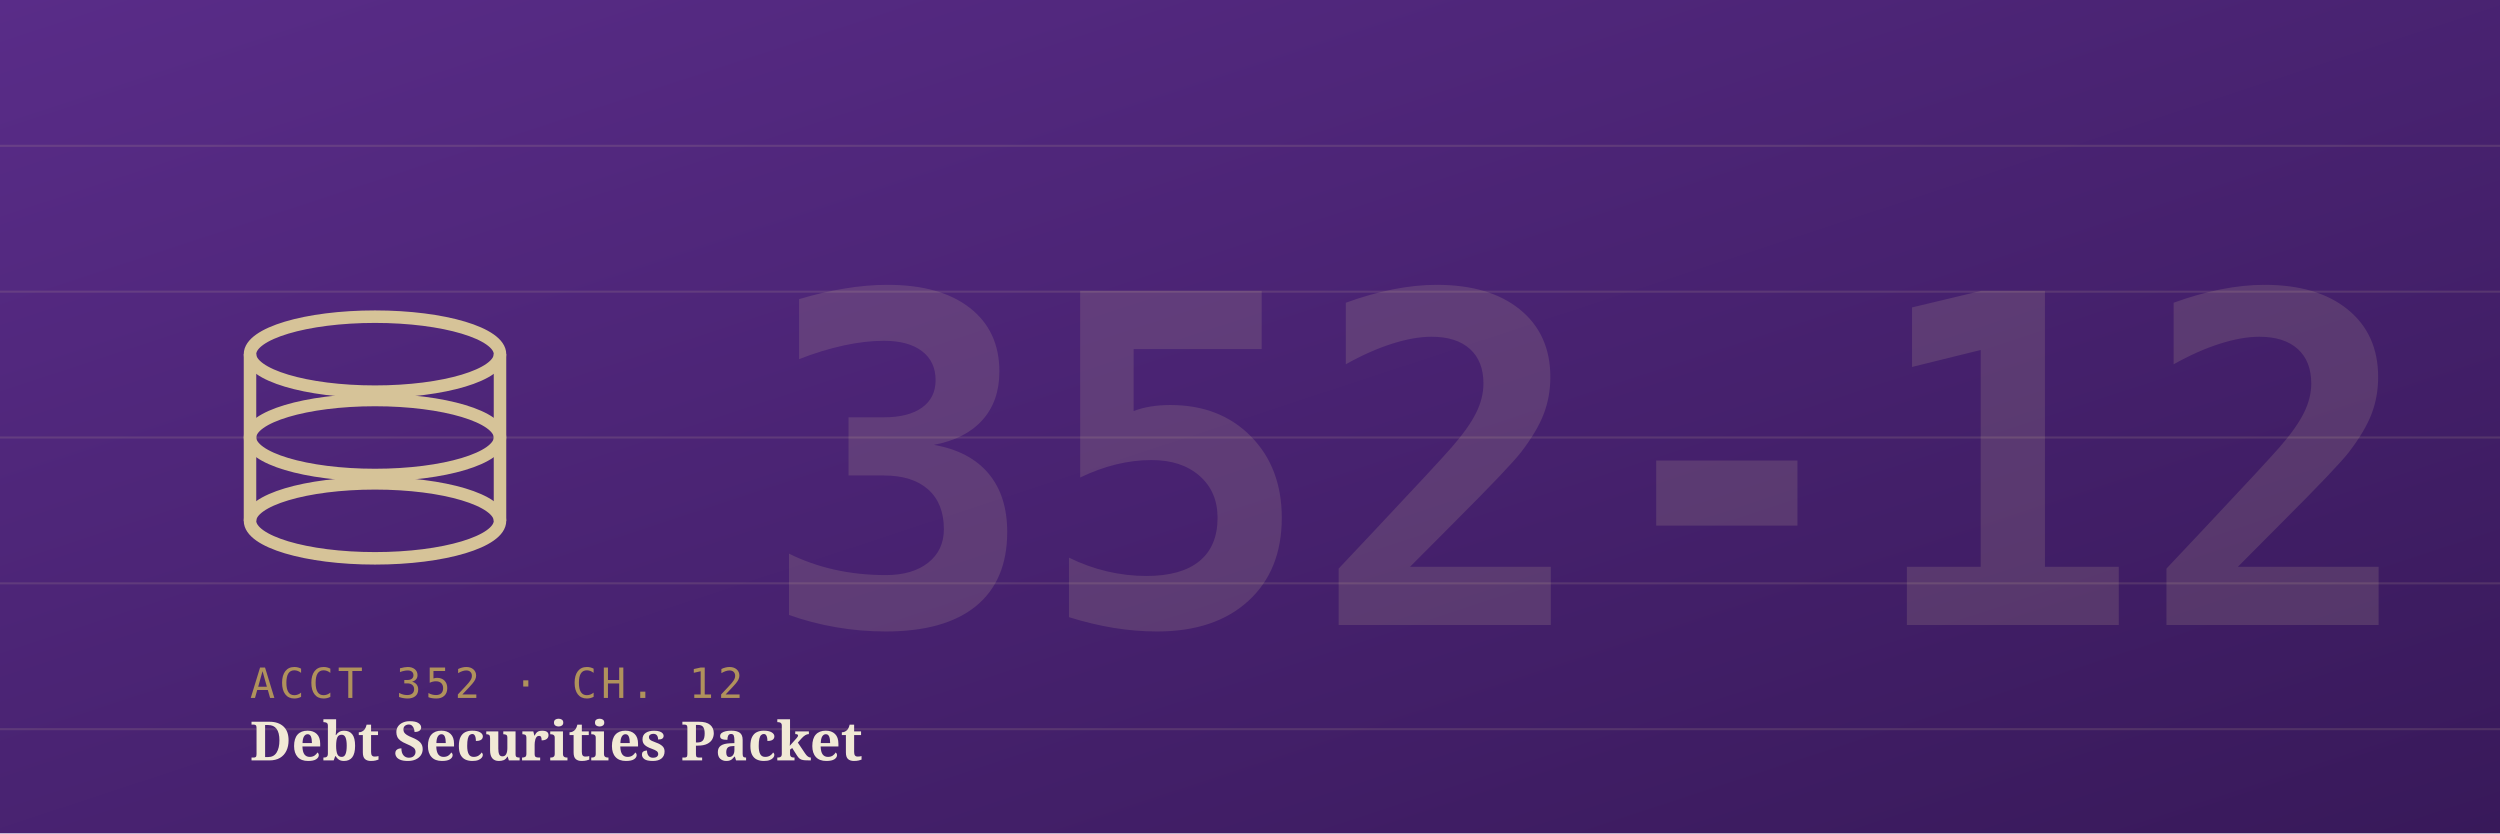
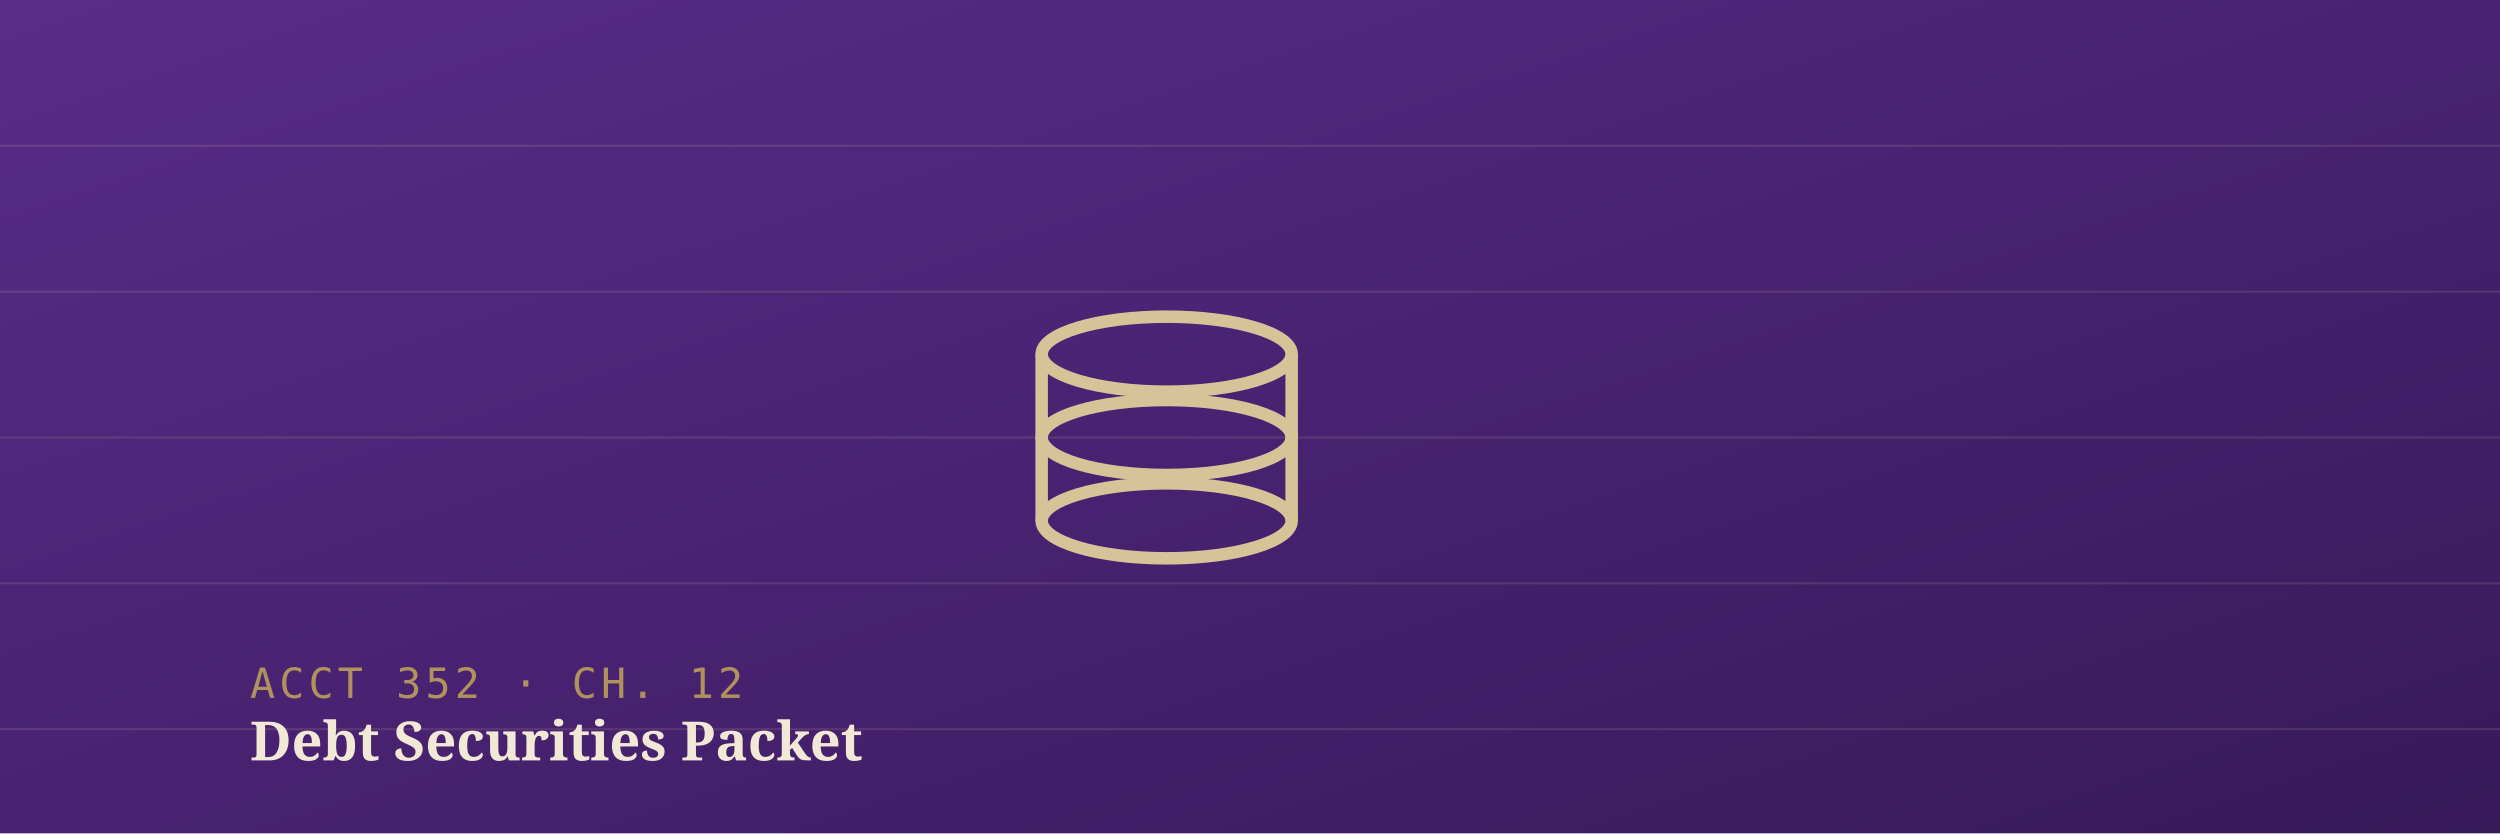
<svg xmlns="http://www.w3.org/2000/svg" viewBox="0 0 1200 400">
  <defs>
    <linearGradient id="bg4" x1="0%" y1="0%" x2="100%" y2="100%">
      <stop offset="0%" stop-color="#592C88" />
      <stop offset="100%" stop-color="#38195A" />
    </linearGradient>
  </defs>
  <rect width="1200" height="400" fill="url(#bg4)" />
  <g stroke="#D6C398" stroke-opacity="0.14" stroke-width="1">
    <line x1="0" y1="70" x2="1200" y2="70" />
    <line x1="0" y1="140" x2="1200" y2="140" />
    <line x1="0" y1="210" x2="1200" y2="210" />
    <line x1="0" y1="280" x2="1200" y2="280" />
    <line x1="0" y1="350" x2="1200" y2="350" />
  </g>
-   <text x="1160" y="300" text-anchor="end" font-family="'IBM Plex Mono', monospace" font-size="220" font-weight="600" fill="#D6C398" fill-opacity="0.16">352-12</text>
-   <g transform="translate(120,130)" fill="none" stroke="#D6C398" stroke-width="6">
+   <g transform="translate(500,130)" fill="none" stroke="#D6C398" stroke-width="6">
    <ellipse cx="60" cy="120" rx="60" ry="18" />
    <ellipse cx="60" cy="80" rx="60" ry="18" />
    <ellipse cx="60" cy="40" rx="60" ry="18" />
    <line x1="0" y1="40" x2="0" y2="120" />
    <line x1="120" y1="40" x2="120" y2="120" />
  </g>
  <text x="120" y="335" font-family="'IBM Plex Mono', monospace" font-size="20" letter-spacing="2" fill="#B0925C">ACCT 352 · CH. 12</text>
  <text x="120" y="365" font-family="'Source Serif 4', serif" font-size="26" font-weight="600" fill="#F1E9D6">Debt Securities Packet</text>
</svg>
